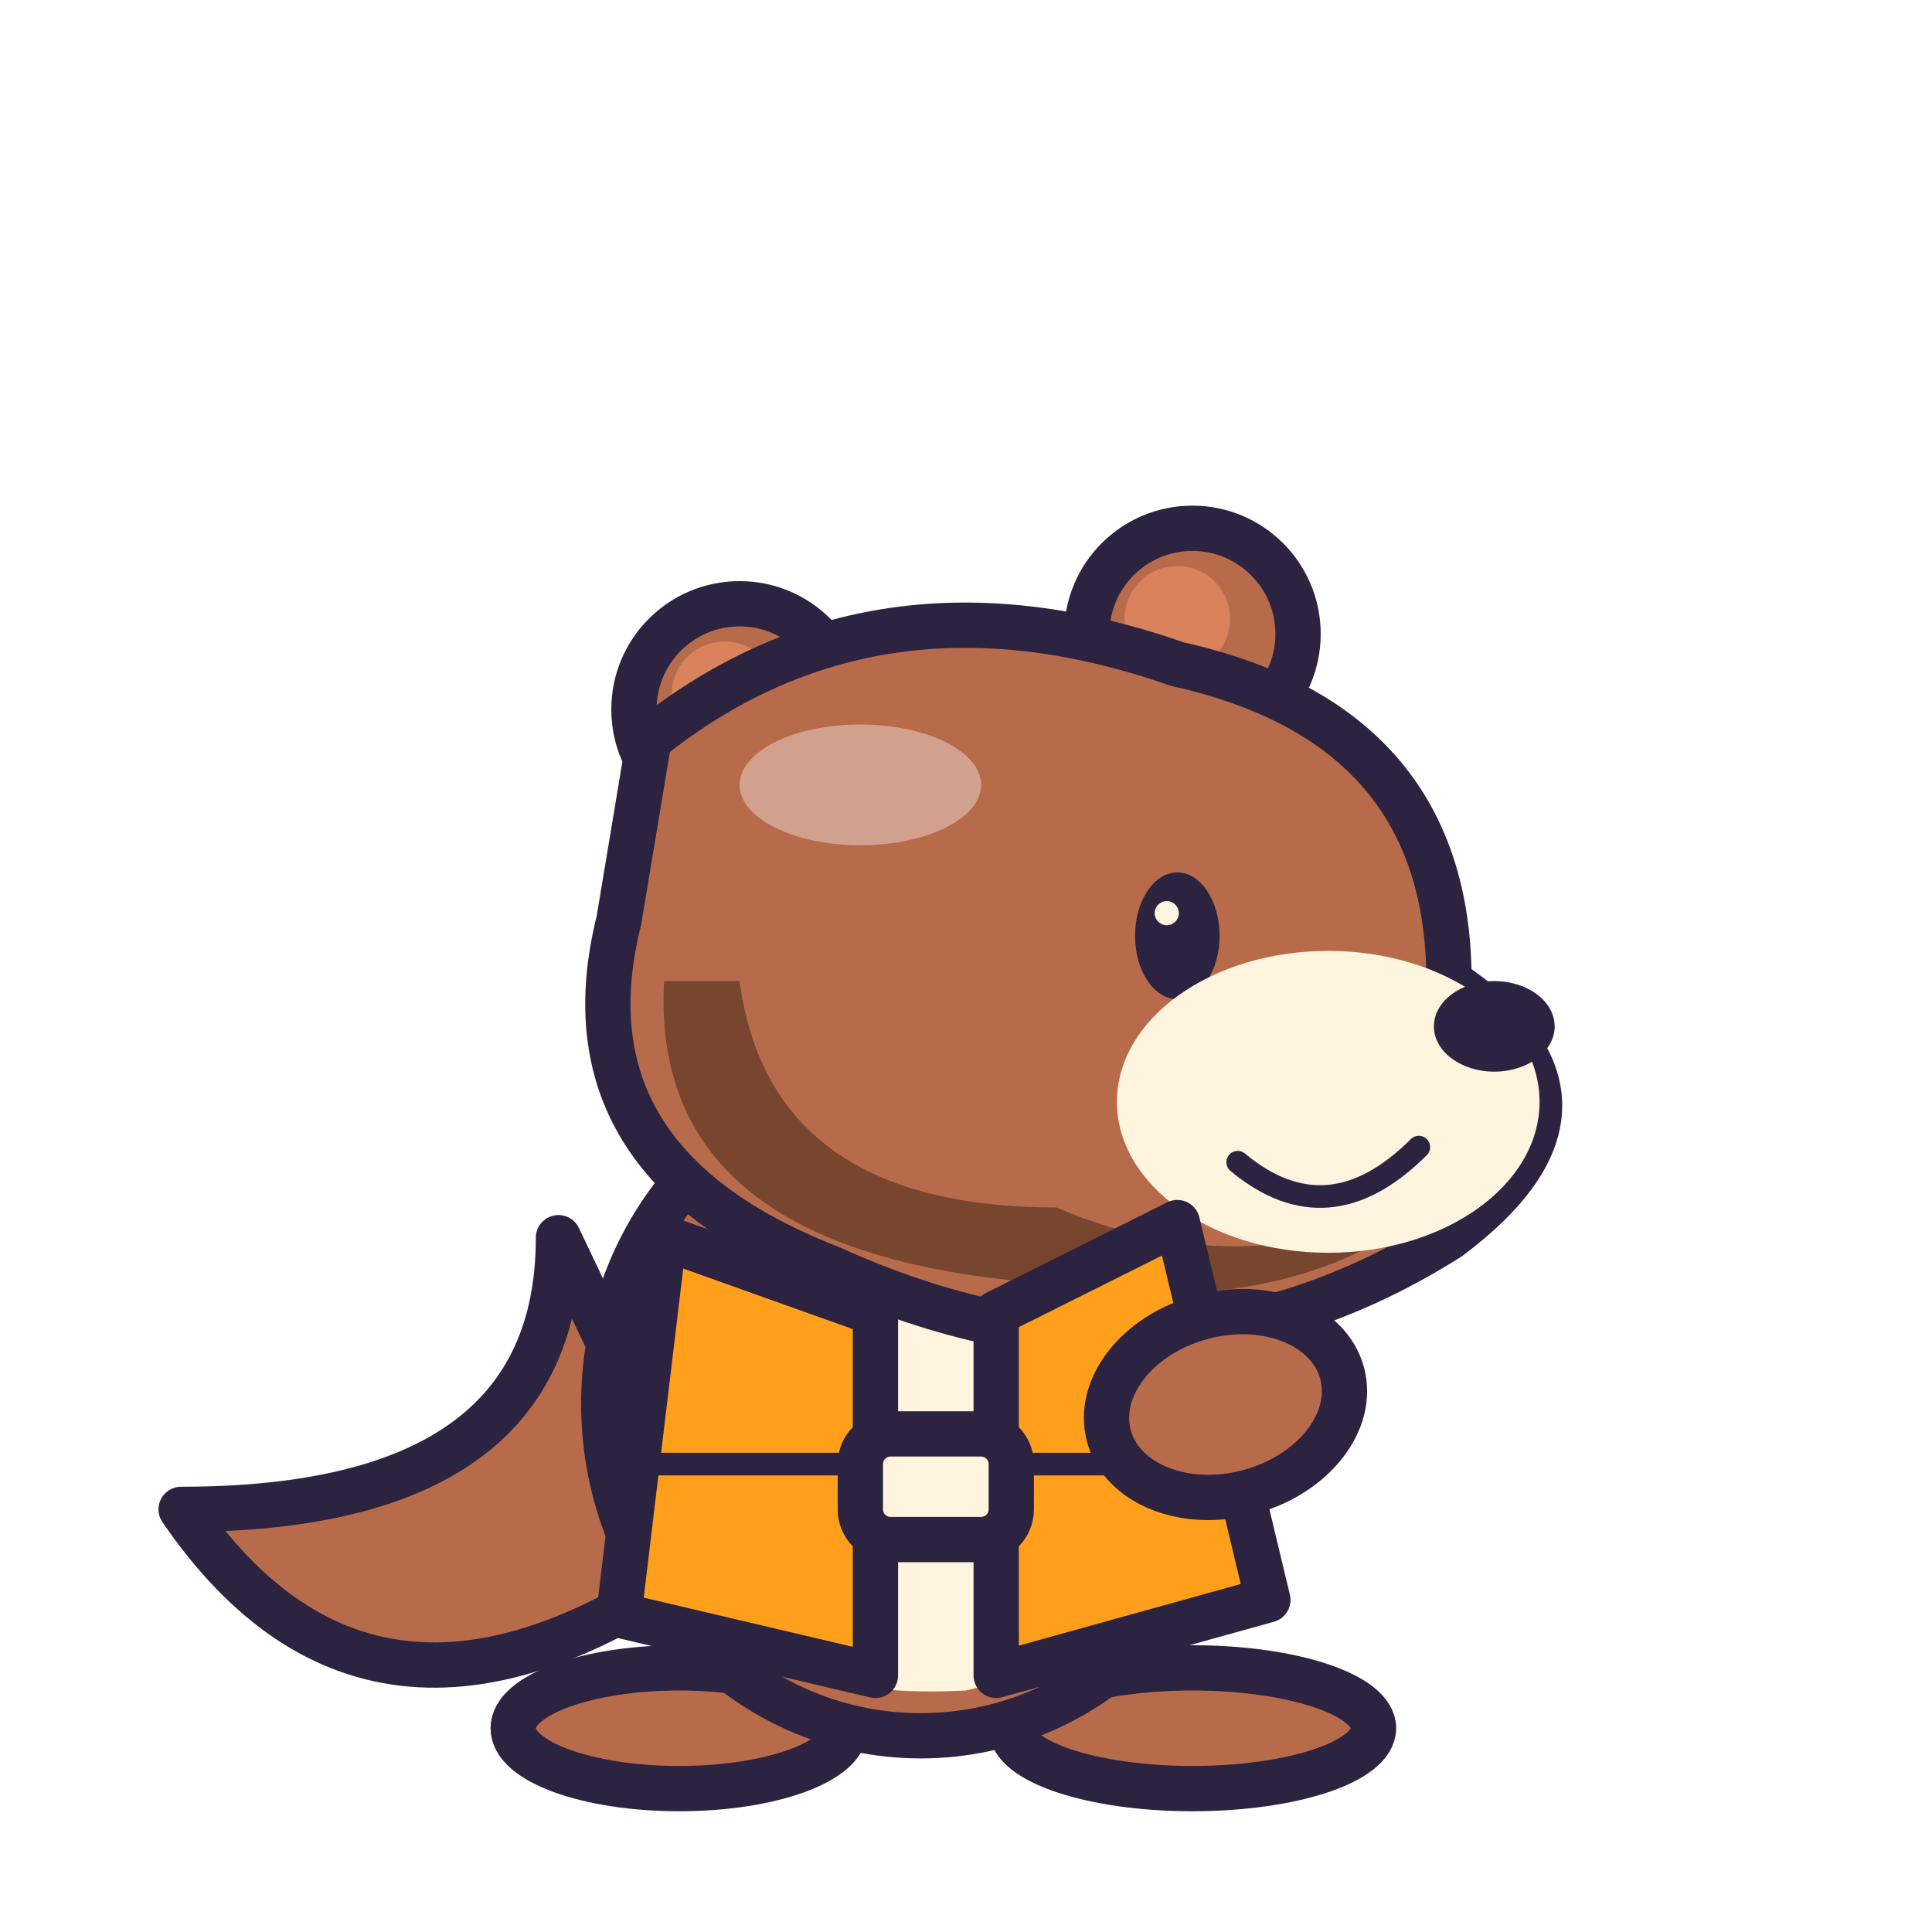
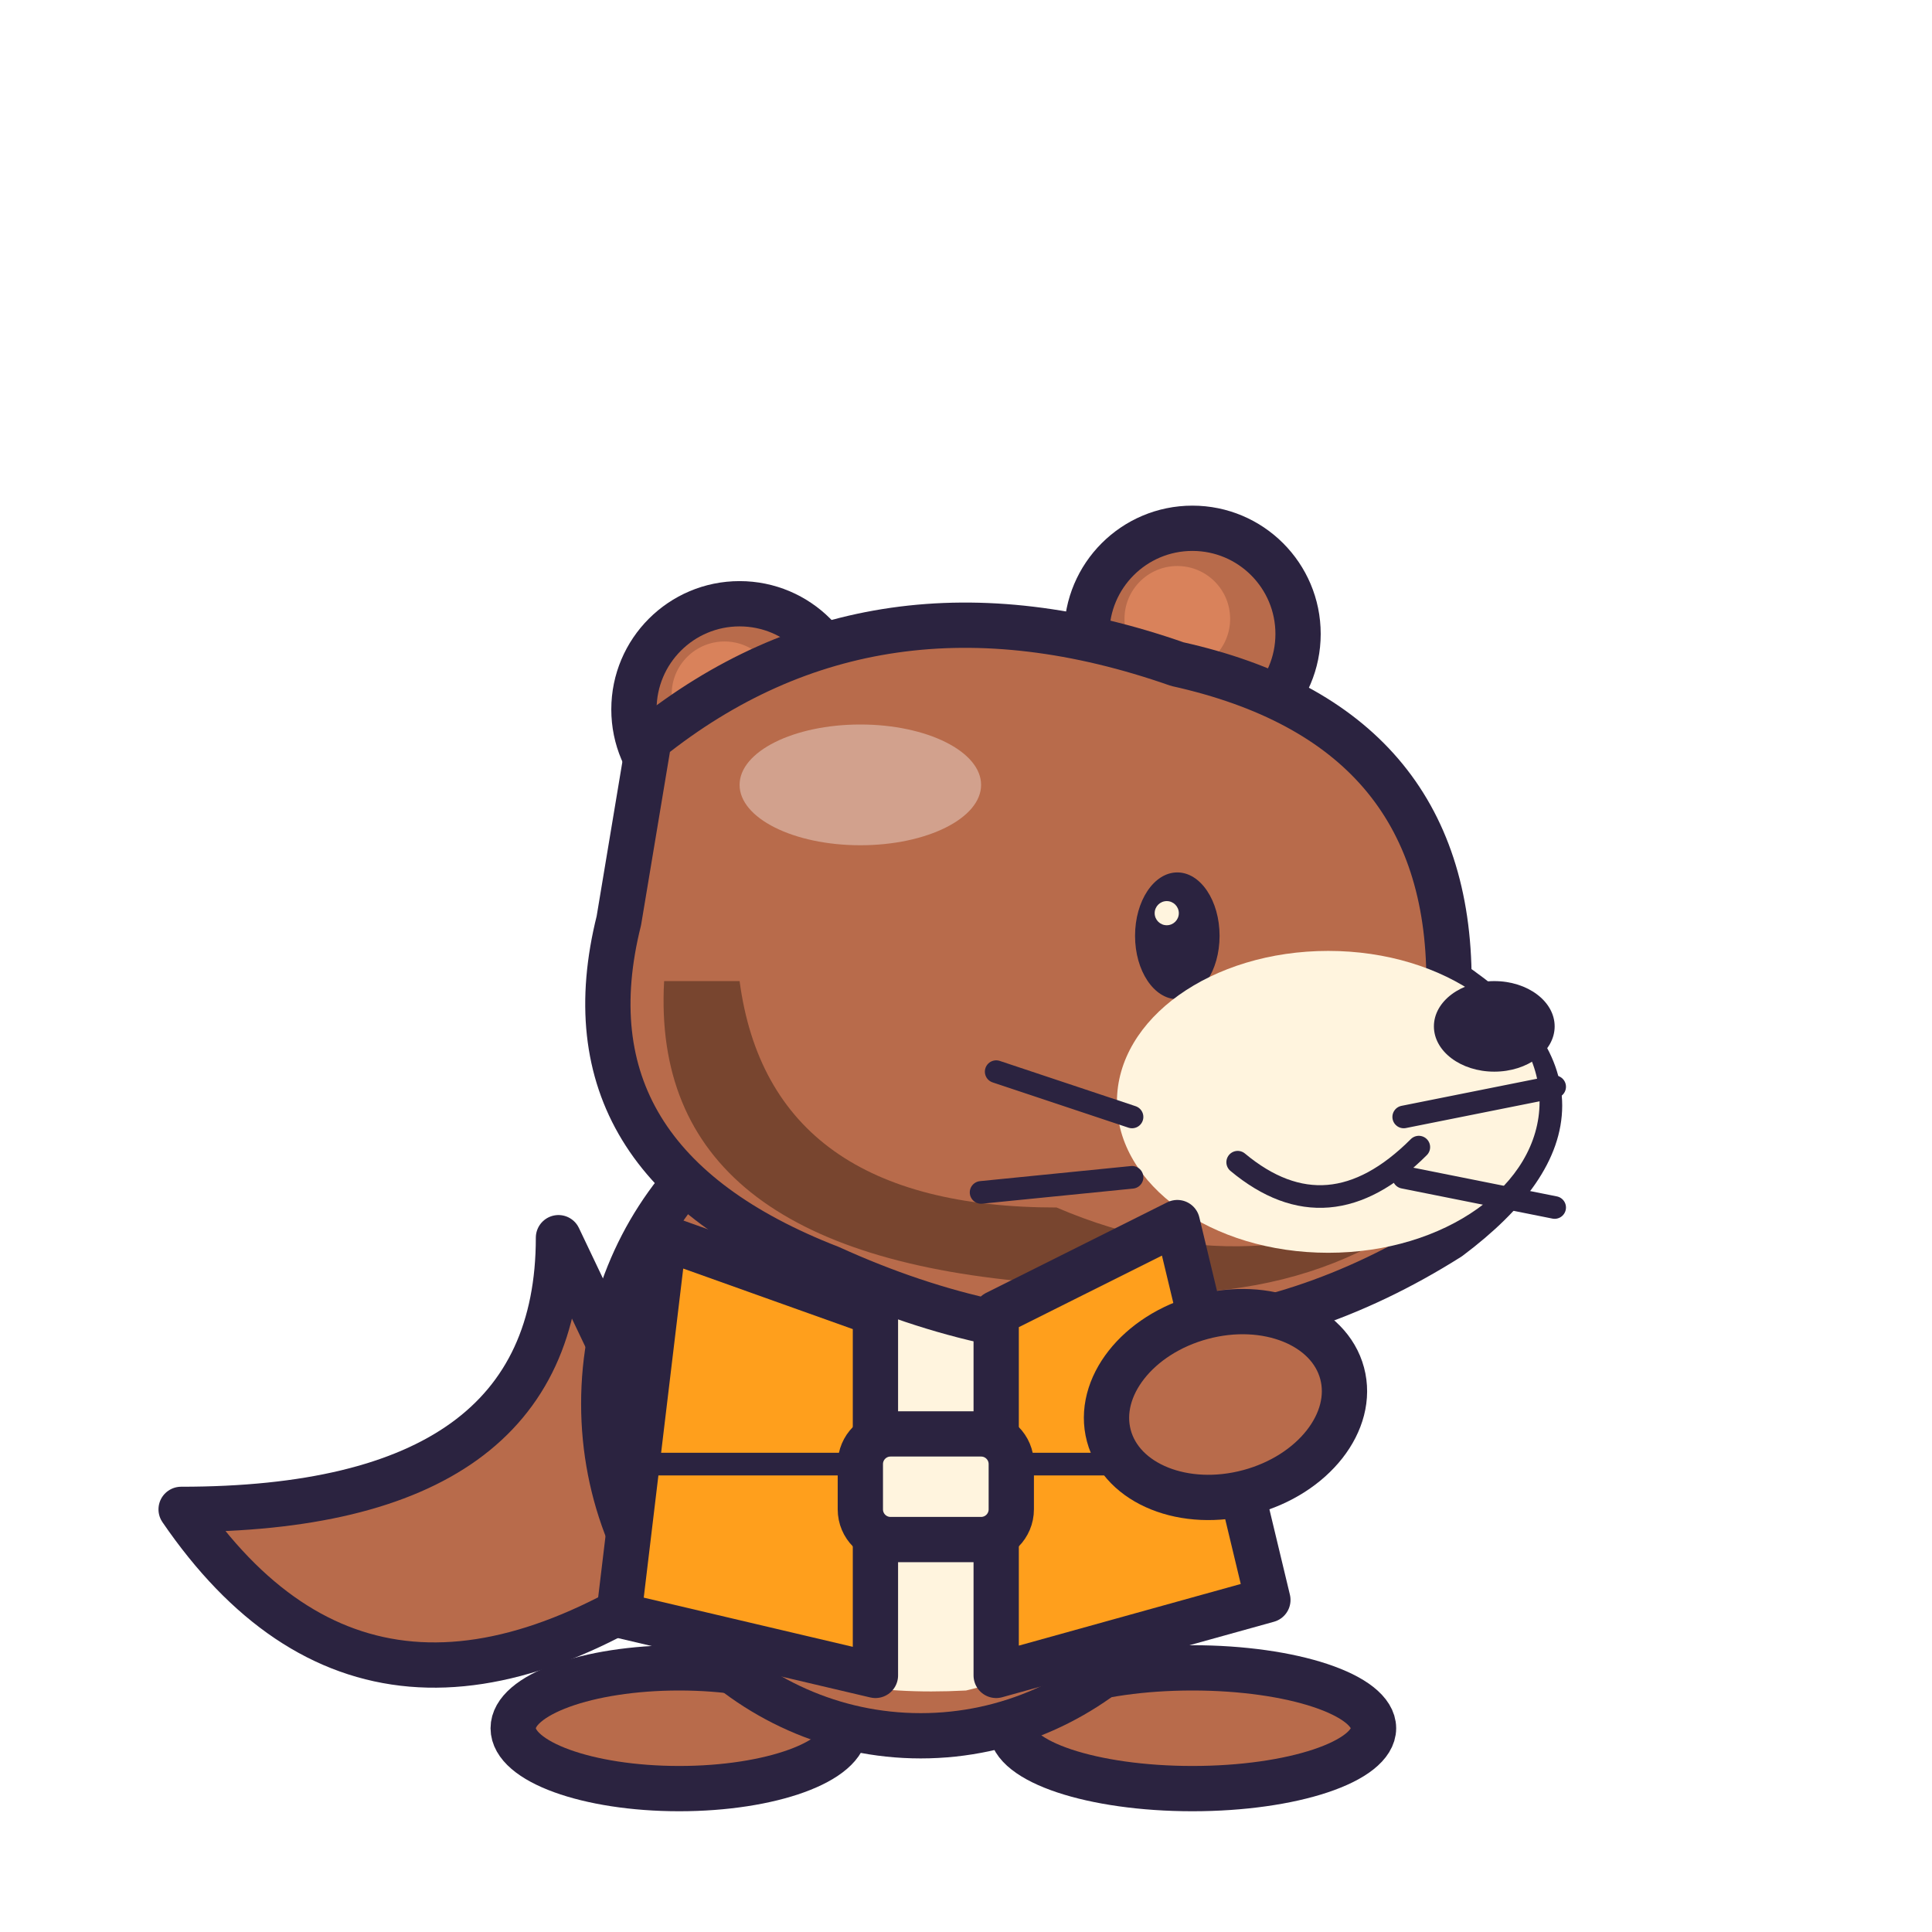
<svg xmlns="http://www.w3.org/2000/svg" version="1.1" viewBox="0 0 128 128" fill="none" stroke="#2B2340" stroke-width="3" stroke-linecap="round" stroke-linejoin="round">
  <g id="feet">
    <ellipse cx="45" cy="114.5" rx="11" ry="4" fill="#B86B4B" />
    <ellipse cx="79" cy="114.5" rx="12" ry="4" fill="#B86B4B" />
  </g>
  <g id="pose" transform="translate(0 0)">
    <g id="tail">
      <path d="M47 103Q25 119 12 100Q37 100 37 82Z" fill="#B86B4B" />
    </g>
    <g id="body">
      <ellipse cx="61" cy="93" rx="21" ry="22" fill="#B86B4B" />
      <path d="M51 79Q70 76 76 93Q77 109 64 112Q45 113 44 98Z" fill="#FFF4DE" stroke="none" />
    </g>
    <g id="head">
      <ellipse cx="49" cy="47" rx="7" ry="7" fill="#B86B4B" />
      <ellipse cx="79" cy="42" rx="7" ry="7" fill="#B86B4B" />
      <ellipse cx="48" cy="46" rx="3.5" ry="3.5" fill="#D9825B" stroke="none" />
      <ellipse cx="78" cy="41" rx="3.5" ry="3.5" fill="#D9825B" stroke="none" />
      <path d="M43 49Q58 37 78 44Q96 48 96 65Q108 73 96 82Q77 94 55 84Q37 77 41 61Z" fill="#B86B4B" />
      <path d="M44 65Q43 83 69 85Q87 88 97 78Q84 86 70 80Q51 80 49 65Z" fill="#78452F" stroke="none" />
      <ellipse cx="57" cy="52" rx="8" ry="4" fill="#D2A18D" stroke="none" />
      <ellipse cx="78" cy="62" rx="2.8" ry="4.2" fill="#2B2340" stroke="none" />
      <ellipse cx="77.3" cy="60.5" rx="0.8" ry="0.8" fill="#FFF4DE" stroke="none" />
      <ellipse cx="88" cy="73" rx="14" ry="10" fill="#FFF4DE" stroke="none" />
      <ellipse cx="99" cy="68" rx="4" ry="3" fill="#2B2340" stroke="none" />
      <path d="M82 77Q88 82 94 76" fill="none" stroke="#2B2340" stroke-width="1.5" />
+       <path d="M75 74L66 71M75 78L65 79M93 74L103 72M93 78L103 80" fill="none" stroke="#2B2340" stroke-width="1.5" />
    </g>
    <g id="clothing">
      <path d="M44 82L58 87L58 111L41 107Z" fill="#FF9F1C" />
      <path d="M66 87L78 81L84 106L66 111Z" fill="#FF9F1C" />
      <path d="M43 97H81" fill="none" stroke="#2B2340" stroke-width="1.5" />
      <rect x="57" y="95" width="10" height="7" rx="2" fill="#FFF4DE" />
    </g>
    <g id="headwear" />
    <g id="arm" transform="rotate(-15 77 89)">
      <ellipse cx="80" cy="94" rx="8" ry="6" fill="#B86B4B" />
    </g>
  </g>
</svg>
